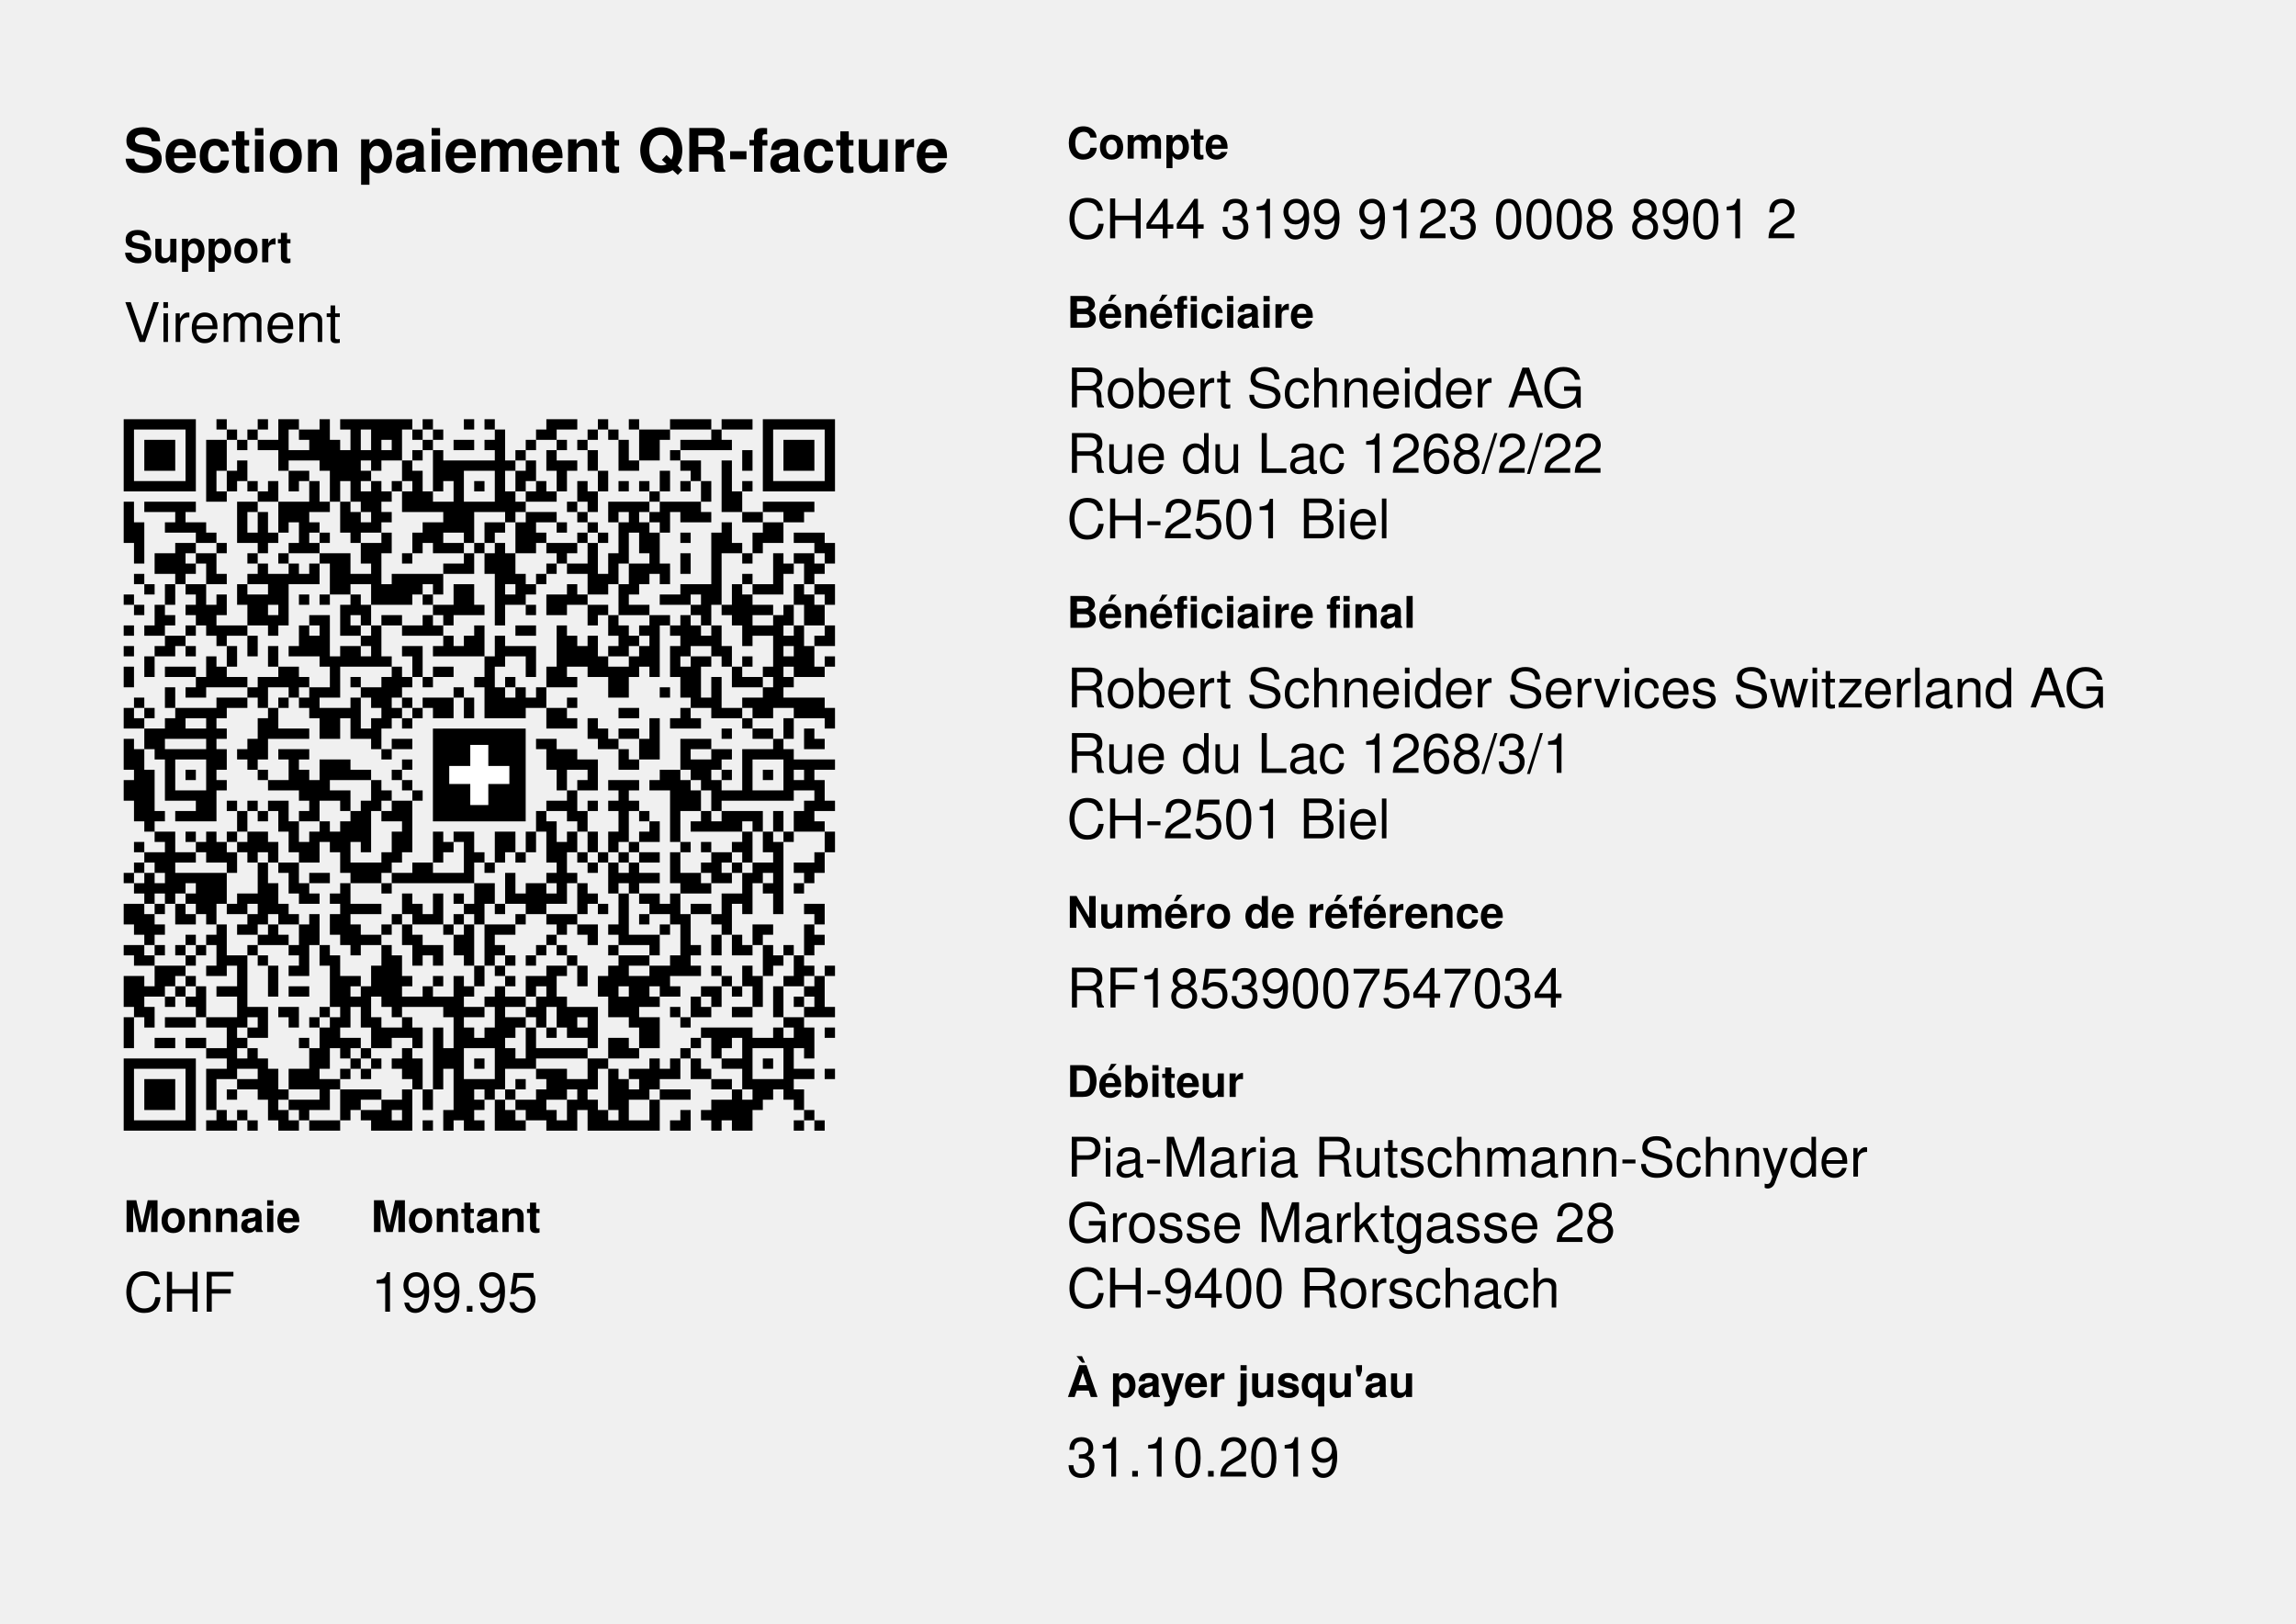
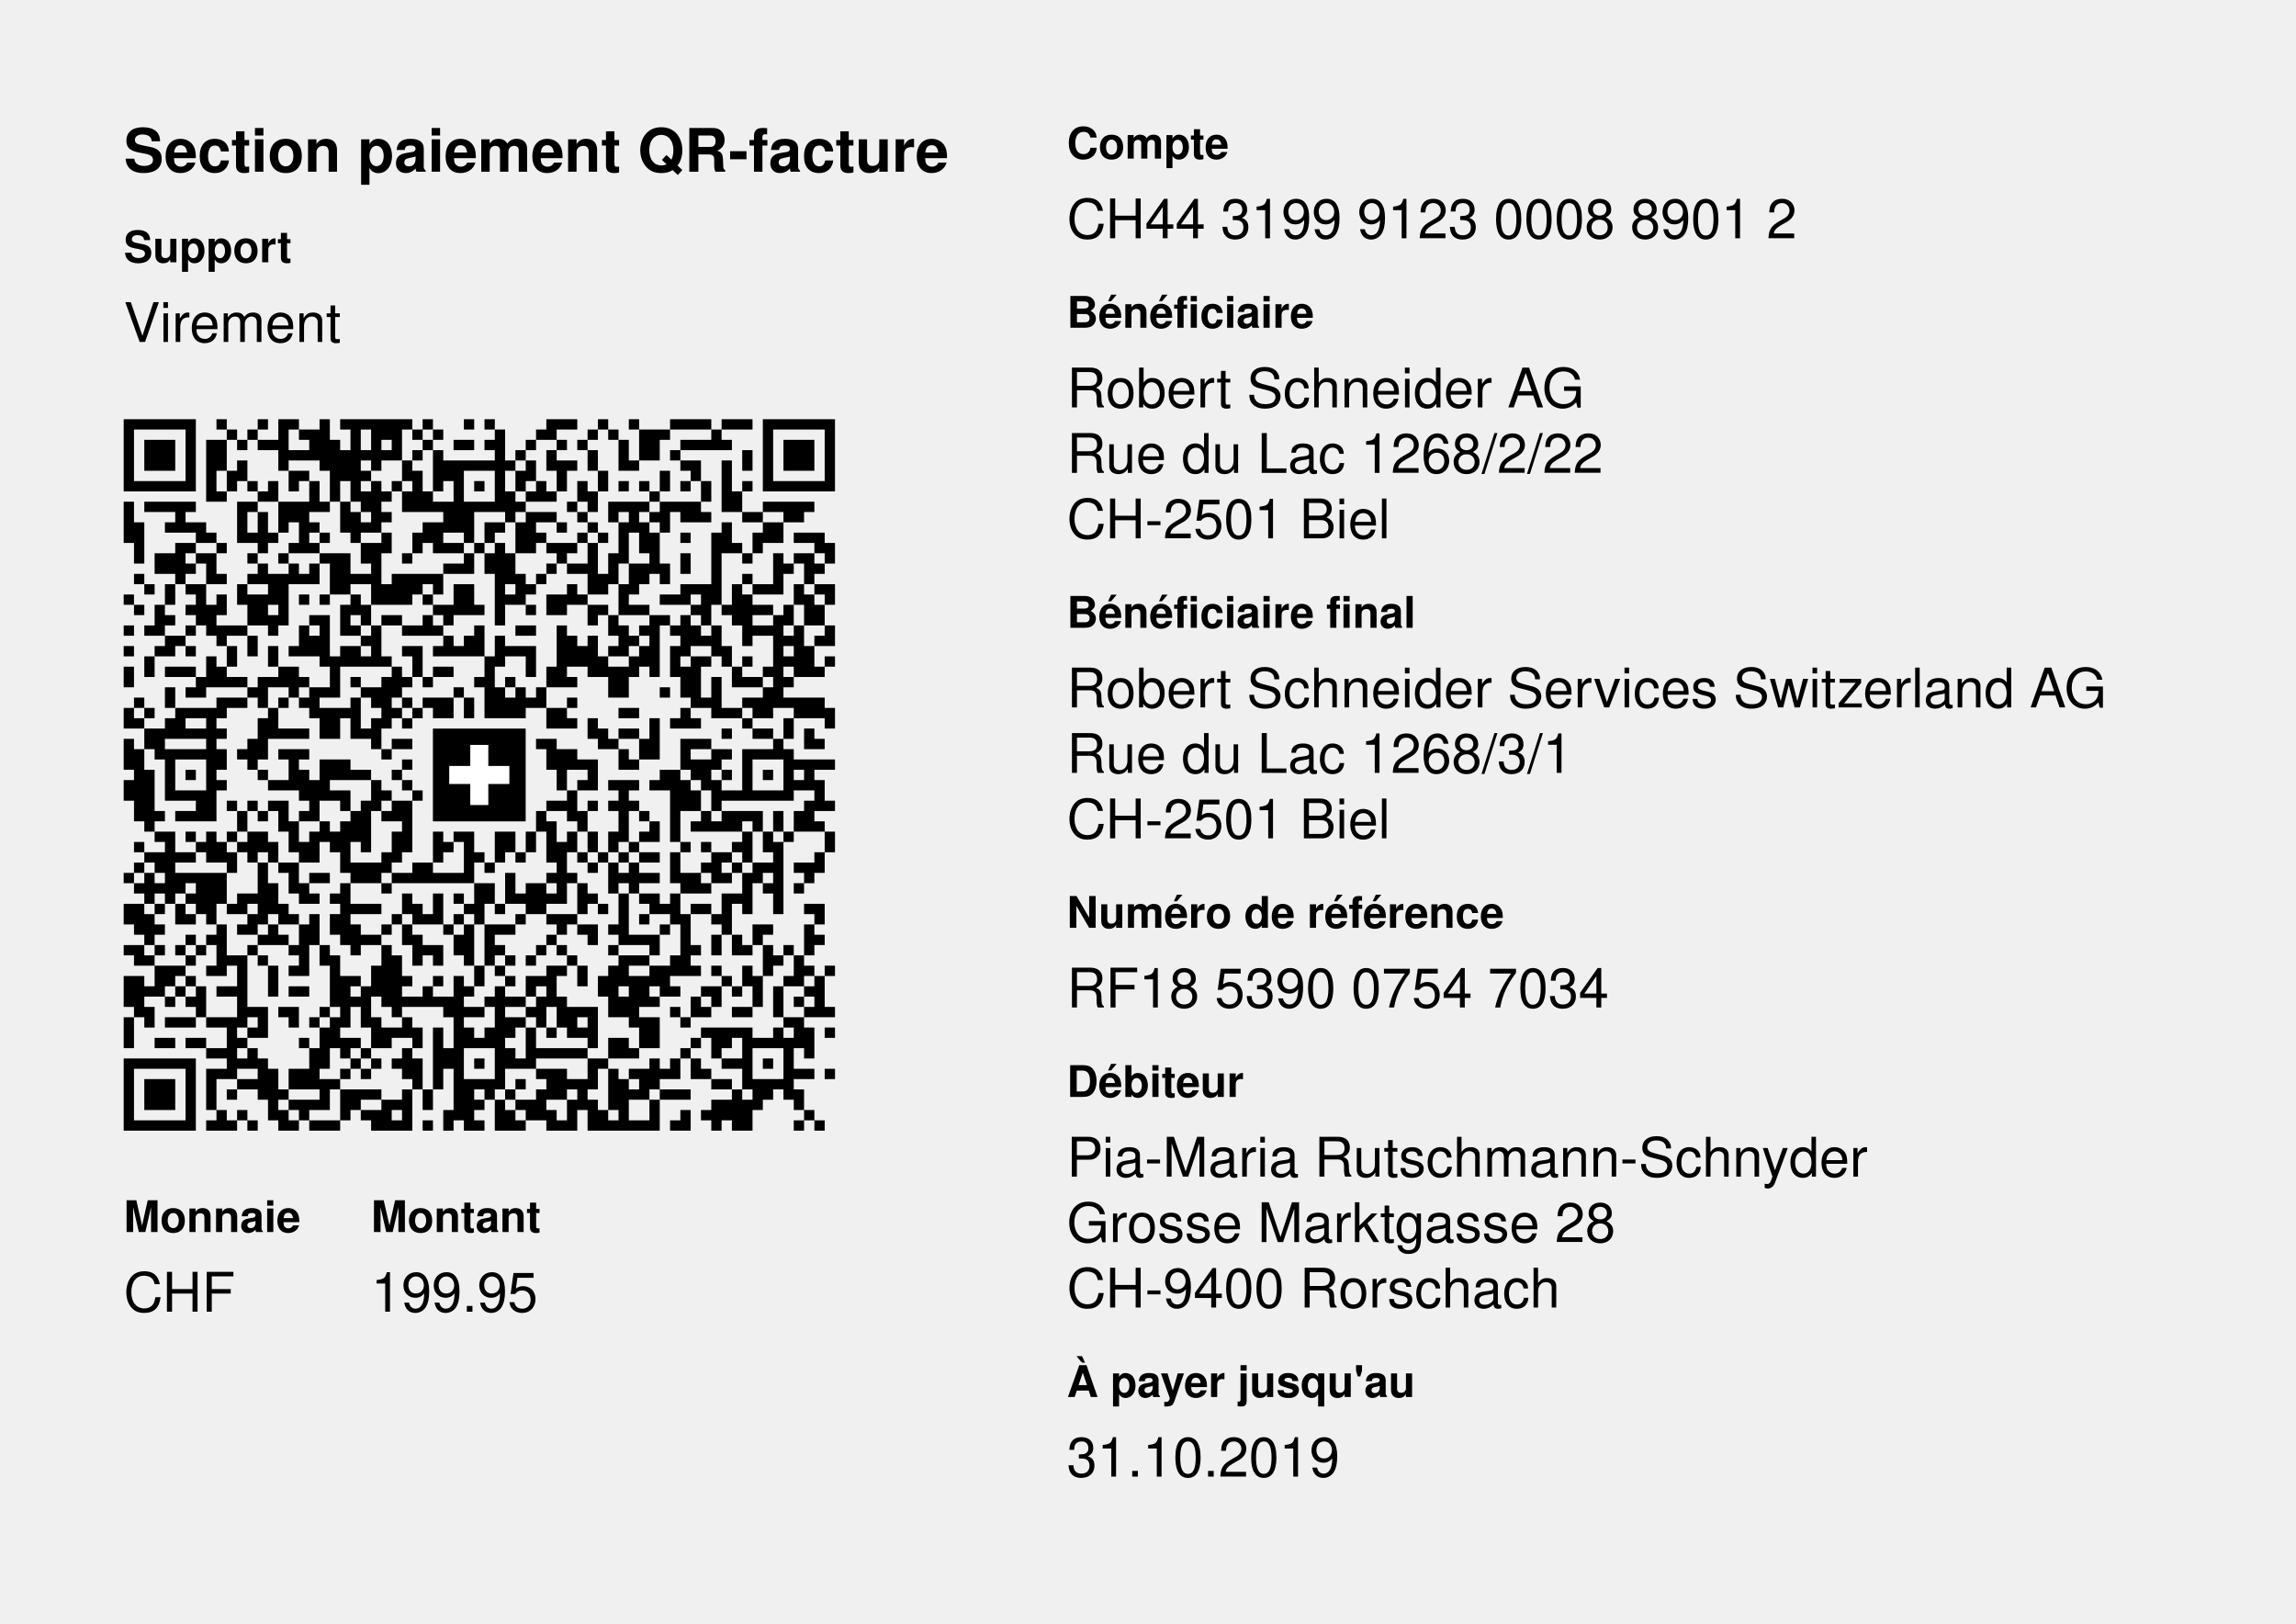
<svg xmlns="http://www.w3.org/2000/svg" width="148.5mm" height="105mm" version="1.1" viewBox="0 0 420.945 297.638">
  <g font-family="Helvetica,Arial" transform="translate(0 297.638)">
    <g transform="translate(22.677 -0)">
      <text x="0" y="-266.161" font-size="11" font-weight="bold">Section paiement QR-facture</text>
      <text x="0" y="-249.561" font-size="8" font-weight="bold">Support</text>
      <text x="0" y="-234.961" font-size="10">Virement</text>
      <text x="0" y="-71.797" font-size="8" font-weight="bold">Monnaie</text>
      <text x="0" y="-57.197" font-size="10">CHF</text>
    </g>
    <g transform="translate(68.031 -0)">
      <text x="0" y="-71.797" font-size="8" font-weight="bold">Montant</text>
      <text x="0" y="-57.197" font-size="10">199.95</text>
    </g>
    <g transform="translate(22.677 -90.382) scale(1.89)">
      <path d="M0,-69h7v1h-7zm9,0h1v1h-1zm4,0h1v1h-1zm2,0h1v5h-1zm1,0h1v1h-1zm3,0h1v5h-1z m2,0h7v1h-7zm8,0h1v1h-1zm4,0h1v1h-1zm2,0h1v1h-1zm6,0h3v1h-3zm5,0h1v1h-1z m3,0h1v1h-1zm4,0h4v1h-4zm5,0h3v1h-3zm4,0h7v1h-7zm-62,1h1v6h-1zm6,0h1v6h-1z m4,0h1v1h-1zm2,0h1v1h-1zm5,0h2v1h-2zm5,0h1v7h-1zm2,0h1v4h-1zm1,0h2v1h-2z m3,0h1v1h-1zm2,0h1v1h-1zm6,0h1v8h-1zm4,0h2v1h-2zm5,0h1v1h-1zm2,0h1v1h-1z m3,0h2v3h-2zm2,0h1v1h-1zm5,0h1v2h-1zm5,0h1v6h-1zm6,0h1v6h-1zm-66,1h3v3h-3z m6,0h2v3h-2zm3,0h1v1h-1zm2,0h2v1h-2zm5,0h1v2h-1zm2,0h1v6h-1zm6,0h1v2h-1z m3,0h1v1h-1zm3,0h2v1h-2zm3,0h1v1h-1zm4,0h1v1h-1zm3,0h1v1h-1zm2,0h1v1h-1z m4,0h1v3h-1zm6,0h3v1h-3zm4,0h1v1h-1zm6,0h3v3h-3zm-48,1h2v1h-2zm5,0h1v3h-1z m2,0h1v1h-1zm2,0h1v1h-1zm3,0h1v1h-1zm2,0h1v4h-1zm8,0h1v1h-1zm3,0h1v2h-1z m4,0h1v2h-1zm8,0h1v1h-1zm7,0h1v2h-1zm-49,1h1v2h-1zm16,0h1v2h-1zm4,0h5v1h-5z m6,0h1v1h-1zm2,0h1v2h-1zm3,0h1v3h-1zm1,0h1v1h-1zm6,0h1v1h-1zm5,0h2v1h-2z m4,0h1v5h-1zm-50,1h1v3h-1zm2,0h1v2h-1zm6,0h2v1h-2zm7,0h1v1h-1zm5,0h1v4h-1z m3,0h2v1h-2zm7,0h1v2h-1zm8,0h1v2h-1zm6,0h1v2h-1zm3,0h1v1h-1zm-54,1h5v1h-5z m11,0h1v1h-1zm2,0h1v2h-1zm2,0h1v1h-1zm2,0h1v3h-1zm6,0h1v5h-1zm2,0h1v1h-1z m6,0h1v5h-1zm2,0h1v1h-1zm6,0h1v2h-1zm4,0h1v2h-1zm4,0h1v1h-1zm2,0h1v1h-1z m4,0h1v1h-1zm2,0h1v2h-1zm4,0h1v1h-1zm3,0h5v1h-5zm-54,1h1v1h-1zm4,0h1v1h-1z m10,0h1v2h-1zm2,0h1v1h-1zm2,0h1v2h-1zm2,0h1v2h-1zm8,0h1v3h-1zm2,0h1v1h-1z m2,0h1v1h-1zm4,0h1v2h-1zm6,0h1v1h-1zm8,0h1v2h-1zm-59,1h1v4h-1zm2,0h5v1h-5z m9,0h1v4h-1zm1,0h1v1h-1zm3,0h3v2h-3zm4,0h1v1h-1zm2,0h1v3h-1zm9,0h2v1h-2z m3,0h1v4h-1zm1,0h2v1h-2zm4,0h1v1h-1zm5,0h1v1h-1zm4,0h4v1h-4zm5,0h4v1h-4z m10,0h5v1h-5zm-57,1h1v2h-1zm8,0h1v4h-1zm9,0h1v3h-1zm3,0h1v1h-1zm6,0h1v2h-1z m8,0h1v4h-1zm1,0h2v1h-2zm4,0h1v1h-1zm3,0h1v1h-1zm2,0h1v2h-1zm2,0h2v1h-2z m3,0h3v1h-3zm6,0h2v1h-2zm4,0h2v1h-2zm-63,1h1v4h-1zm3,0h1v1h-1zm2,0h2v1h-2z m9,0h1v1h-1zm2,0h1v3h-1zm1,0h1v1h-1zm5,0h1v1h-1zm6,0h2v2h-2zm6,0h2v1h-2z m3,0h1v3h-1zm4,0h1v1h-1zm3,0h1v1h-1zm3,0h1v4h-1zm2,0h1v3h-1zm2,0h1v1h-1z m6,0h1v3h-1zm4,0h2v2h-2zm-55,1h2v1h-2zm5,0h1v1h-1zm2,0h1v1h-1zm5,0h1v1h-1z m6,0h1v2h-1zm3,0h1v2h-1zm7,0h1v1h-1zm5,0h1v1h-1zm4,0h1v1h-1zm2,0h1v1h-1z m5,0h1v4h-1zm3,0h1v1h-1zm3,0h1v7h-1zm4,0h1v2h-1zm4,0h3v1h-3zm-60,1h1v4h-1z m1,0h1v1h-1zm3,0h1v1h-1zm7,0h1v1h-1zm2,0h1v1h-1zm5,0h2v2h-2zm7,0h3v1h-3z m4,0h1v1h-1zm2,0h1v8h-1zm5,0h3v1h-3zm4,0h1v5h-1zm14,0h1v1h-1zm8,0h2v1h-2z m-64,1h2v2h-2zm4,0h2v1h-2zm5,0h1v1h-1zm3,0h1v1h-1zm4,0h3v1h-3zm8,0h1v1h-1z m6,0h1v2h-1zm2,0h1v2h-1zm2,0h1v3h-1zm5,0h1v1h-1zm5,0h1v3h-1zm7,0h1v2h-1z m6,0h1v1h-1zm3,0h1v4h-1zm2,0h2v1h-2zm3,0h1v1h-1zm-62,1h1v1h-1zm2,0h1v2h-1z m5,0h1v2h-1zm3,0h1v2h-1zm2,0h1v2h-1zm2,0h2v3h-2zm4,0h1v4h-1zm7,0h2v1h-2z m10,0h1v1h-1zm2,0h2v1h-2zm6,0h2v2h-2zm3,0h1v2h-1zm12,0h1v1h-1zm2,0h2v1h-2z m-65,1h1v1h-1zm8,0h1v1h-1zm3,0h1v1h-1zm2,0h2v3h-2zm3,0h1v1h-1zm5,0h2v1h-2z m4,0h3v2h-3zm3,0h2v1h-2zm9,0h1v3h-1zm2,0h1v1h-1zm6,0h1v2h-1zm14,0h1v1h-1z m6,0h1v1h-1zm-64,1h1v1h-1zm2,0h1v2h-1zm2,0h2v1h-2zm5,0h1v2h-1zm14,0h1v2h-1z m5,0h1v1h-1zm2,0h2v3h-2zm7,0h1v1h-1zm4,0h1v2h-1zm5,0h1v3h-1zm1,0h1v1h-1z m5,0h3v1h-3zm5,0h1v4h-1zm2,0h2v1h-2zm4,0h1v2h-1zm2,0h2v1h-2zm-67,1h1v1h-1z m7,0h1v3h-1zm2,0h1v2h-1zm3,0h2v3h-2zm5,0h1v1h-1zm2,0h1v1h-1zm3,0h1v2h-1z m4,0h2v1h-2zm3,0h1v1h-1zm8,0h1v1h-1zm4,0h2v2h-2zm3,0h1v1h-1zm8,0h3v1h-3z m4,0h1v3h-1zm4,-0h1v5h-1zm6,0h1v3h-1zm2,0h1v1h-1zm-67,1h1v1h-1zm2,0h1v3h-1z m3,0h1v1h-1zm2,0h1v3h-1zm7,0h1v2h-1zm6,0h1v3h-1zm2,0h1v2h-1zm7,0h2v1h-2z m4,0h1v1h-1zm5,0h1v1h-1zm6,0h2v1h-2zm4,0h2v1h-2zm6,0h1v1h-1zm3,0h1v1h-1z m3,0h2v1h-2zm3,0h1v2h-1zm3,0h1v2h-1zm-63,1h1v1h-1zm10,0h1v2h-1zm4,0h2v1h-2z m7,0h2v1h-2zm4,0h1v2h-1zm2,0h1v1h-1zm14,0h1v1h-1zm2,0h1v2h-1zm4,0h1v6h-1z m1,0h1v1h-1zm2,-0h1v4h-1zm9,0h1v9h-1zm-63,1h1v1h-1zm2,0h1v1h-1zm4,0h1v1h-1z m3,0h3v1h-3zm8,-0h1v3h-1zm2,0h1v4h-1zm3,0h1v1h-1zm2,0h1v4h-1zm3,0h2v1h-2z m3,0h1v1h-1zm4,-0h1v3h-1zm4,0h2v1h-2zm4,0h1v6h-1zm6,-0h1v3h-1zm2,0h1v1h-1z m3,0h1v1h-1zm2,-0h1v2h-1zm2,0h1v3h-1zm4,0h2v1h-2zm4,0h1v5h-1zm3,-0h1v2h-1z m-64,1h2v1h-2zm5,0h1v1h-1zm3,0h1v2h-1zm6,0h1v2h-1zm5,0h1v1h-1zm8,0h1v2h-1z m2,0h1v2h-1zm3,0h1v3h-1zm7,0h1v3h-1zm2,0h1v4h-1zm4,-0h1v1h-1zm7,0h1v1h-1z m8,0h1v1h-1zm3,0h1v1h-1zm-67,1h1v1h-1zm3,0h2v1h-2zm3,0h1v1h-1zm4,0h1v2h-1z m4,0h1v2h-1zm2,-0h1v1h-1zm5,0h2v2h-2zm6,-0h2v1h-2zm3,0h1v1h-1zm2,0h1v1h-1z m5,0h3v1h-3zm7,0h1v2h-1zm3,-0h1v1h-1zm3,0h1v2h-1zm3,0h1v3h-1zm5,0h1v2h-1z m8,0h1v3h-1zm-64,1h1v2h-1zm6,0h1v3h-1zm12,0h1v4h-1zm3,0h1v1h-1zm2,0h1v1h-1z m3,0h1v2h-1zm7,-0h1v6h-1zm4,0h1v2h-1zm7,0h1v2h-1zm3,0h1v2h-1zm6,0h1v5h-1z m1,0h1v1h-1zm4,0h1v1h-1zm4,0h1v1h-1zm4,0h1v1h-1zm-68,1h1v2h-1zm4,0h3v1h-3z m5,0h1v2h-1zm6,0h2v2h-2zm11,0h1v3h-1zm4,0h2v1h-2zm11,0h1v2h-1zm6,0h2v3h-2z m7,0h1v3h-1zm5,0h1v2h-1zm3,0h1v1h-1zm5,0h1v1h-1zm-60,1h1v2h-1zm3,0h2v1h-2z m3,0h1v3h-1zm1,0h1v1h-1zm3,0h1v1h-1zm5,0h1v1h-1zm3,-0h1v5h-1zm2,0h1v1h-1z m2,0h1v1h-1zm5,0h1v1h-1zm3,0h1v1h-1zm6,0h1v1h-1zm14,-0h1v4h-1zm3,0h2v1h-2z m4,0h1v1h-1zm-60,1h1v2h-1zm2,0h1v1h-1zm6,0h1v1h-1zm4,0h1v1h-1zm2,-0h1v3h-1z m1,0h1v1h-1zm4,0h2v1h-2zm9,0h1v1h-1zm4,-0h1v3h-1zm2,0h1v3h-1zm2,0h1v2h-1z m12,0h1v1h-1zm10,-0h1v3h-1zm-61,1h1v1h-1zm8,0h3v1h-3zm6,0h1v1h-1zm2,0h1v1h-1z m5,-0h1v4h-1zm2,0h1v1h-1zm3,0h1v1h-1zm2,0h3v1h-3zm4,-0h1v2h-1zm4,0h1v2h-1z m2,0h1v1h-1zm4,0h1v1h-1zm13,0h1v1h-1zm4,0h2v1h-2zm4,0h4v1h-4zm-64,1h1v2h-1z m2,0h1v1h-1zm3,0h5v1h-5zm9,0h1v3h-1zm5,0h2v3h-2zm2,0h1v1h-1zm5,0h1v1h-1z m2,0h1v1h-1zm2,0h2v1h-2zm11,0h2v2h-2zm7,0h2v1h-2zm6,0h1v2h-1zm4,0h2v1h-2z m3,0h1v1h-1zm4,0h4v1h-4zm-64,1h1v1h-1zm3,0h2v2h-2zm4,0h1v10h-1zm5,0h1v4h-1z m11,0h1v3h-1zm3,0h1v1h-1zm16,0h1v1h-1zm2,0h1v2h-1zm6,0h1v4h-1zm2,0h1v1h-1z m2,0h1v1h-1zm5,0h1v1h-1zm4,0h1v2h-1zm4,0h1v1h-1zm-66,1h2v2h-2zm4,0h2v1h-2z m3,0h1v1h-1zm6,0h3v1h-3zm8,0h1v1h-1zm23,0h1v2h-1zm2,0h2v1h-2zm10,0h1v1h-1z m3,0h2v1h-2zm5,0h1v2h-1zm-66,1h1v3h-1zm12,0h1v3h-1zm14,0h2v1h-2zm14,0h2v1h-2z m7,0h1v1h-1zm3,0h1v2h-1zm4,0h3v1h-3zm9,0h1v2h-1zm4,0h1v1h-1zm-66,1h1v7h-1z m2,0h5v1h-5zm6,0h1v2h-1zm2,0h1v1h-1zm4,0h3v1h-3zm10,0h1v1h-1zm16,0h3v2h-3z m7,0h1v2h-1zm6,0h1v2h-1zm3,0h2v1h-2zm3,0h1v5h-1zm1,0h2v1h-2zm3,0h1v5h-1z m-60,1h1v4h-1zm12,0h1v3h-1zm3,0h3v2h-3zm8,0h1v1h-1zm17,0h2v1h-2zm5,0h1v1h-1z m6,0h2v2h-2zm2,0h1v1h-1zm8,0h4v1h-4zm-63,1h1v6h-1zm4,0h1v1h-1zm7,0h1v1h-1z m4,0h1v3h-1zm5,0h2v1h-2zm4,0h1v1h-1zm16,0h1v2h-1zm3,0h1v2h-1zm7,0h2v2h-2z m6,0h1v1h-1zm4,0h1v1h-1zm4,0h1v2h-1zm-66,1h1v2h-1zm9,0h1v1h-1zm5,0h2v1h-2z m4,0h2v2h-2zm6,0h1v3h-1zm3,0h1v1h-1zm17,0h1v1h-1zm3,0h3v1h-3zm4,0h1v1h-1z m3,0h1v3h-1zm2,0h2v1h-2zm9,0h1v1h-1zm2,0h1v3h-1zm-62,1h3v1h-3zm15,0h2v1h-2z m5,0h1v1h-1zm3,0h1v1h-1zm15,0h1v3h-1zm5,0h1v5h-1zm5,0h1v5h-1zm2,0h1v2h-1z m2,0h3v1h-3zm4,0h3v1h-3zm-54,1h1v2h-1zm3,0h1v1h-1zm2,0h1v1h-1zm2,0h2v1h-2z m4,0h1v2h-1zm3,0h1v1h-1zm2,0h1v5h-1zm3,0h2v2h-2zm15,0h2v1h-2zm4,0h1v1h-1z m2,0h1v1h-1zm2,0h1v1h-1zm8,0h1v1h-1zm9,0h1v3h-1zm2,0h1v1h-1zm-65,1h1v1h-1z m2,0h2v1h-2zm6,0h1v2h-1zm2,0h1v1h-1zm2,0h1v2h-1zm2,0h1v1h-1zm5,0h1v3h-1z m3,0h1v1h-1zm15,0h1v2h-1zm4,0h1v2h-1zm6,0h1v1h-1zm6,0h1v2h-1zm2,0h4v1h-4z m5,0h1v2h-1zm2,0h1v2h-1zm-49,1h1v3h-1zm3,0h1v2h-1zm2,0h1v5h-1zm6,0h1v3h-1z m14,0h1v4h-1zm10,0h1v2h-1zm4,0h1v1h-1zm2,0h3v1h-3zm4,0h1v1h-1zm6,0h1v1h-1z m-64,1h2v1h-2zm3,0h1v1h-1zm2,0h1v3h-1zm2,0h1v1h-1zm2,0h2v2h-2zm6,0h1v3h-1z m2,0h1v2h-1zm6,0h1v3h-1zm4,0h1v3h-1zm2,0h2v1h-2zm4,0h2v2h-2zm3,0h1v2h-1z m4,0h1v2h-1zm2,0h1v2h-1zm2,0h1v2h-1zm3,0h1v1h-1zm10,0h1v3h-1zm2,0h1v2h-1z m2,0h1v1h-1zm4,0h1v2h-1zm-67,1h1v1h-1zm3,0h1v6h-1zm3,0h1v1h-1zm2,0h1v2h-1z m2,0h1v1h-1zm3,0h1v2h-1zm3,0h1v2h-1zm14,0h1v1h-1zm2,0h1v4h-1zm9,0h1v6h-1z m7,0h1v1h-1zm5,0h1v1h-1zm2,0h1v1h-1zm3,0h1v1h-1zm4,0h1v7h-1zm-61,1h2v1h-2z m3,0h2v1h-2zm5,0h1v2h-1zm2,0h1v1h-1zm13,0h1v2h-1zm9,0h1v1h-1zm2,0h1v1h-1z m2,0h1v1h-1zm6,0h1v1h-1zm2,0h1v1h-1zm2,0h1v1h-1zm2,0h2v1h-2zm3,0h1v3h-1z m4,0h1v3h-1zm1,0h1v1h-1zm9,0h1v2h-1zm-66,1h1v1h-1zm2,0h1v1h-1zm10,0h1v6h-1z m2,0h2v1h-2zm7,0h3v2h-3zm6,0h2v2h-2zm7,0h1v1h-1zm10,0h1v1h-1zm2,-0h1v3h-1z m2,0h1v3h-1zm7,0h1v1h-1zm3,0h1v1h-1zm2,0h2v1h-2zm4,0h2v1h-2zm-65,1h1v1h-1z m2,0h1v3h-1zm3,0h5v1h-5zm11,-0h1v2h-1zm2,0h2v1h-2zm8,0h2v1h-2zm4,0h3v1h-3z m7,0h1v3h-1zm4,0h1v1h-1zm2,0h1v1h-1zm5,0h1v1h-1zm2,0h2v1h-2zm4,-0h2v2h-2z m4,0h1v1h-1zm2,0h1v4h-1zm1,0h1v1h-1zm5,0h1v1h-1zm-65,1h1v1h-1zm2,0h1v1h-1z m2,0h1v1h-1zm2,0h3v2h-3zm7,0h1v3h-1zm3,0h1v2h-1zm4,0h1v6h-1zm4,-0h1v1h-1z m9,0h2v2h-2zm5,0h2v3h-2zm5,0h1v3h-1zm12,-0h1v1h-1zm6,0h1v1h-1zm3,0h1v1h-1z m-59,1h1v1h-1zm5,0h2v1h-2zm7,0h1v1h-1zm2,0h1v1h-1zm7,0h1v2h-1zm3,-0h1v3h-1z m2,0h1v1h-1zm6,0h1v1h-1zm3,0h1v1h-1zm4,0h1v1h-1zm3,-0h1v5h-1zm2,0h2v1h-2z m3,-0h1v3h-1zm5,0h1v4h-1zm1,0h1v1h-1zm-59,1h2v2h-2zm3,0h1v1h-1zm2,-0h1v2h-1z m2,0h2v1h-2zm3,0h2v1h-2zm5,-0h1v2h-1zm7,0h3v1h-3zm6,-0h1v2h-1zm5,0h2v1h-2z m3,0h1v1h-1zm10,0h1v1h-1zm5,0h2v1h-2zm4,0h2v1h-2zm11,0h2v1h-2zm-64,1h1v3h-1z m4,0h1v1h-1zm2,0h1v1h-1zm4,0h1v2h-1zm4,0h1v1h-1zm2,0h1v3h-1zm2,0h1v2h-1z m6,0h1v1h-1zm3,0h1v1h-1zm3,0h1v1h-1zm2,0h1v1h-1zm4,0h1v1h-1zm3,0h3v1h-3z m9,0h1v1h-1zm4,0h1v6h-1zm3,-0h1v1h-1zm10,0h1v1h-1zm-66,1h1v1h-1zm2,0h1v1h-1z m6,0h1v5h-1zm2,0h1v1h-1zm3,0h1v2h-1zm3,0h1v5h-1zm5,0h1v3h-1zm3,0h1v1h-1z m2,0h1v2h-1zm4,0h1v1h-1zm2,0h1v4h-1zm2,0h1v4h-1zm1,0h2v1h-2zm6,0h1v1h-1z m2,0h2v1h-2zm3,0h1v1h-1zm5,0h1v1h-1zm9,0h2v1h-2zm5,0h1v3h-1zm-60,1h1v1h-1z m2,0h1v1h-1zm5,0h1v1h-1zm2,0h1v1h-1zm8,0h2v1h-2zm5,0h1v3h-1zm4,0h1v2h-1z m9,0h1v1h-1zm4,0h1v1h-1zm4,0h3v1h-3zm8,0h1v2h-1zm2,0h1v2h-1zm2,0h1v1h-1z m6,0h1v1h-1zm-67,1h2v1h-2zm3,0h1v1h-1zm2,0h1v1h-1zm2,0h1v1h-1zm5,0h1v1h-1z m4,0h1v1h-1zm3,0h1v2h-1zm6,0h1v6h-1zm4,-0h2v1h-2zm7,0h1v1h-1zm4,0h1v1h-1z m2,0h1v1h-1zm5,0h1v1h-1zm4,0h1v1h-1zm4,0h1v1h-1zm5,0h1v1h-1zm2,0h1v3h-1z m2,0h1v1h-1zm-63,1h2v1h-2zm5,0h1v1h-1zm4,0h2v1h-2zm3,0h1v1h-1zm7,0h1v5h-1z m6,0h1v6h-1zm4,0h1v1h-1zm7,0h1v1h-1zm2,0h1v1h-1zm4,0h1v1h-1zm5,0h3v1h-3z m5,0h1v2h-1zm10,0h1v1h-1zm2,0h1v3h-1zm-62,1h2v2h-2zm2,0h1v1h-1zm3,0h1v1h-1z m3,0h1v6h-1zm3,0h1v3h-1zm2,0h1v1h-1zm8,0h1v3h-1zm10,0h1v2h-1zm2,0h1v1h-1z m5,0h1v4h-1zm1,0h1v1h-1zm2,0h1v2h-1zm3,0h1v5h-1zm1,0h1v2h-1zm3,0h2v2h-2z m4,0h1v1h-1zm2,0h1v1h-1zm3,0h1v2h-1zm6,0h1v1h-1zm2,0h1v1h-1zm-68,1h2v3h-2z m6,0h1v1h-1zm15,0h1v5h-1zm1,0h1v1h-1zm5,0h1v1h-1zm3,0h1v1h-1zm2,0h1v14h-1z m5,0h1v1h-1zm2,0h2v1h-2zm7,0h1v2h-1zm3,0h2v3h-2zm9,0h1v1h-1zm3,0h1v3h-1z m3,0h1v1h-1zm3,0h1v4h-1zm-65,1h2v1h-2zm3,0h1v1h-1zm2,0h1v3h-1zm2,0h2v1h-2z m7,0h2v1h-2zm7,0h1v4h-1zm6,0h1v2h-1zm4,0h1v1h-1zm3,0h1v10h-1zm3,0h1v1h-1z m13,0h2v1h-2zm4,0h2v1h-2zm3,0h1v1h-1zm4,0h1v3h-1zm3,0h1v1h-1zm-62,1h1v1h-1z m2,0h1v1h-1zm16,0h1v1h-1zm5,0h2v1h-2zm3,0h2v1h-2zm5,0h1v1h-1zm2,0h2v1h-2z m3,0h1v3h-1zm2,0h1v3h-1zm6,0h1v2h-1zm3,0h1v1h-1zm4,0h1v2h-1zm2,0h1v1h-1z m8,0h1v1h-1zm-64,1h2v1h-2zm11,0h2v1h-2zm3,0h2v1h-2zm4,0h1v1h-1zm12,0h1v1h-1z m2,0h2v1h-2zm6,0h1v1h-1zm4,0h3v1h-3zm6,-0h1v2h-1zm4,0h1v1h-1zm3,0h1v1h-1z m3,0h2v1h-2zm7,0h1v1h-1zm2,0h1v1h-1zm-68,1h1v3h-1zm2,-0h1v1h-1zm2,0h3v1h-3z m4,0h3v1h-3zm5,0h1v2h-1zm3,0h1v1h-1zm2,0h1v1h-1zm2,0h1v3h-1zm4,0h1v3h-1z m3,-0h1v2h-1zm10,0h2v1h-2zm6,0h1v2h-1zm2,0h1v3h-1zm5,0h2v3h-2zm4,-0h1v1h-1z m10,0h2v1h-2zm-54,1h1v5h-1zm2,0h1v1h-1zm7,0h1v4h-1zm6,-0h2v1h-2zm3,0h1v2h-1z m2,0h1v6h-1zm3,-0h1v2h-1zm2,0h1v2h-1zm2,0h1v1h-1zm2,0h1v4h-1zm2,-0h1v1h-1z m3,0h1v1h-1zm12,0h5v1h-5zm7,0h1v2h-1zm2,0h2v2h-2zm3,0h1v1h-1zm-65,1h2v1h-2z m3,0h2v1h-2zm5,0h1v1h-1zm6,0h1v1h-1zm4,0h2v1h-2zm4,0h1v1h-1zm9,0h1v1h-1z m13,0h2v2h-2zm8,0h1v1h-1zm2,0h2v1h-2zm3,0h1v5h-1zm1,0h2v1h-2zm3,0h1v6h-1z m-56,1h2v1h-2zm4,0h1v2h-1zm6,0h1v4h-1zm3,0h1v1h-1zm2,0h1v1h-1zm4,0h1v3h-1z m4,0h1v2h-1zm6,0h1v2h-1zm3,0h5v1h-5zm9,0h1v1h-1zm5,0h1v1h-1zm3,0h1v1h-1z m9,0h1v1h-1zm-66,1h7v1h-7zm11,0h1v1h-1zm2,0h1v4h-1zm9,0h1v1h-1zm2,0h1v1h-1z m2,0h1v1h-1zm2,0h1v3h-1zm6,0h1v1h-1zm4,0h1v1h-1zm7,0h1v3h-1zm1,0h1v1h-1z m5,0h1v3h-1zm2,0h1v2h-1zm2,0h1v2h-1zm3,0h2v1h-2zm4,0h1v1h-1zm-62,1h1v6h-1z m6,0h1v6h-1zm2,0h1v4h-1zm1,-0h1v1h-1zm5,0h1v5h-1zm2,0h2v2h-2zm5,-0h1v1h-1z m2,0h1v1h-1zm17,0h3v1h-3zm7,0h1v4h-1zm2,-0h2v1h-2zm3,0h1v1h-1zm4,0h1v1h-1z m9,0h2v1h-2zm3,0h1v1h-1zm-66,1h3v3h-3zm9,-0h2v1h-2zm8,0h1v3h-1zm1,-0h1v1h-1z m13,0h1v5h-1zm1,0h2v1h-2zm4,0h1v1h-1zm3,0h4v1h-4zm7,0h1v5h-1zm2,0h1v2h-1z m7,-0h2v1h-2zm4,0h2v2h-2zm2,-0h1v1h-1zm-53,1h1v1h-1zm5,0h1v1h-1zm6,0h4v1h-4z m6,0h1v4h-1zm2,0h1v2h-1zm6,0h1v1h-1zm2,0h1v1h-1zm3,0h3v1h-3zm4,0h1v2h-1z m5,0h1v1h-1zm3,0h3v1h-3zm7,0h1v4h-1zm6,0h1v2h-1zm-49,1h3v1h-3zm5,0h2v1h-2z m4,0h1v3h-1zm1,0h1v1h-1zm8,0h1v1h-1zm2,0h1v3h-1zm2,0h3v1h-3zm5,0h1v3h-1z m2,0h1v3h-1zm6,0h1v3h-1zm6,0h2v2h-2zm3,0h1v3h-1zm1,0h1v1h-1zm-52,1h1v2h-1z m2,0h1v1h-1zm4,0h1v2h-1zm2,0h1v1h-1zm4,0h1v1h-1zm2,0h2v1h-2zm8,0h1v2h-1z m6,0h1v2h-1zm2,0h3v1h-3zm7,0h1v2h-1zm8,0h1v2h-1zm2,0h1v1h-1zm10,0h1v1h-1z m-65,1h5v1h-5zm7,0h1v1h-1zm2,0h1v1h-1zm2,0h1v1h-1zm4,0h1v1h-1zm2,0h3v1h-3z m6,0h1v1h-1zm2,0h1v1h-1zm3,0h1v1h-1zm5,0h1v1h-1zm4,0h1v1h-1zm3,0h2v1h-2z m6,0h1v1h-1zm2,0h2v1h-2zm4,0h1v1h-1zm4,0h1v1h-1zm8,0h1v1h-1zm2,0h1v1h-1z" fill="#000000" />
    </g>
    <g transform="translate(22.677 -90.382)">
      <path d="M56.693,-73.701h17.008v17.008h-17.008z" fill="#000000" />
      <path d="M63.543,-70.709h3.307v11.024h-3.307zm-3.858,3.858h11.024v3.307h-11.024z" fill="#ffffff" />
    </g>
    <g transform="translate(22.677 -0)">
</g>
    <g transform="translate(195.591 -0)">
      <text x="0" y="-268.561" font-size="8" font-weight="bold">Compte</text>
      <text x="0" y="-253.961" font-size="10">CH44 3199 9123 0008 8901 2</text>
      <text x="0" y="-237.561" font-size="8" font-weight="bold">Bénéficiaire</text>
      <text x="0" y="-222.961" font-size="10">Robert Schneider AG</text>
      <text x="0" y="-210.961" font-size="10">Rue du Lac 1268/2/22</text>
      <text x="0" y="-198.961" font-size="10">CH-2501 Biel</text>
      <text x="0" y="-182.561" font-size="8" font-weight="bold">Bénéficiaire final</text>
      <text x="0" y="-167.961" font-size="10">Robert Schneider Services Switzerland AG</text>
      <text x="0" y="-155.961" font-size="10">Rue du Lac 1268/3/1</text>
      <text x="0" y="-143.961" font-size="10">CH-2501 Biel</text>
      <text x="0" y="-127.561" font-size="8" font-weight="bold">Numéro de référence</text>
-       <text x="0" y="-112.961" font-size="10">RF18539007547034</text>
+       <text x="0" y="-112.961" font-size="10">RF18 5390 0754 7034</text>
      <text x="0" y="-96.561" font-size="8" font-weight="bold">Débiteur</text>
      <text x="0" y="-81.961" font-size="10">Pia-Maria Rutschmann-Schnyder</text>
      <text x="0" y="-69.961" font-size="10">Grosse Marktgasse 28</text>
      <text x="0" y="-57.961" font-size="10">CH-9400 Rorschach</text>
      <text x="0" y="-41.561" font-size="8" font-weight="bold">À payer jusqu'au</text>
      <text x="0" y="-26.961" font-size="10">31.10.2019</text>
    </g>
  </g>
</svg>
